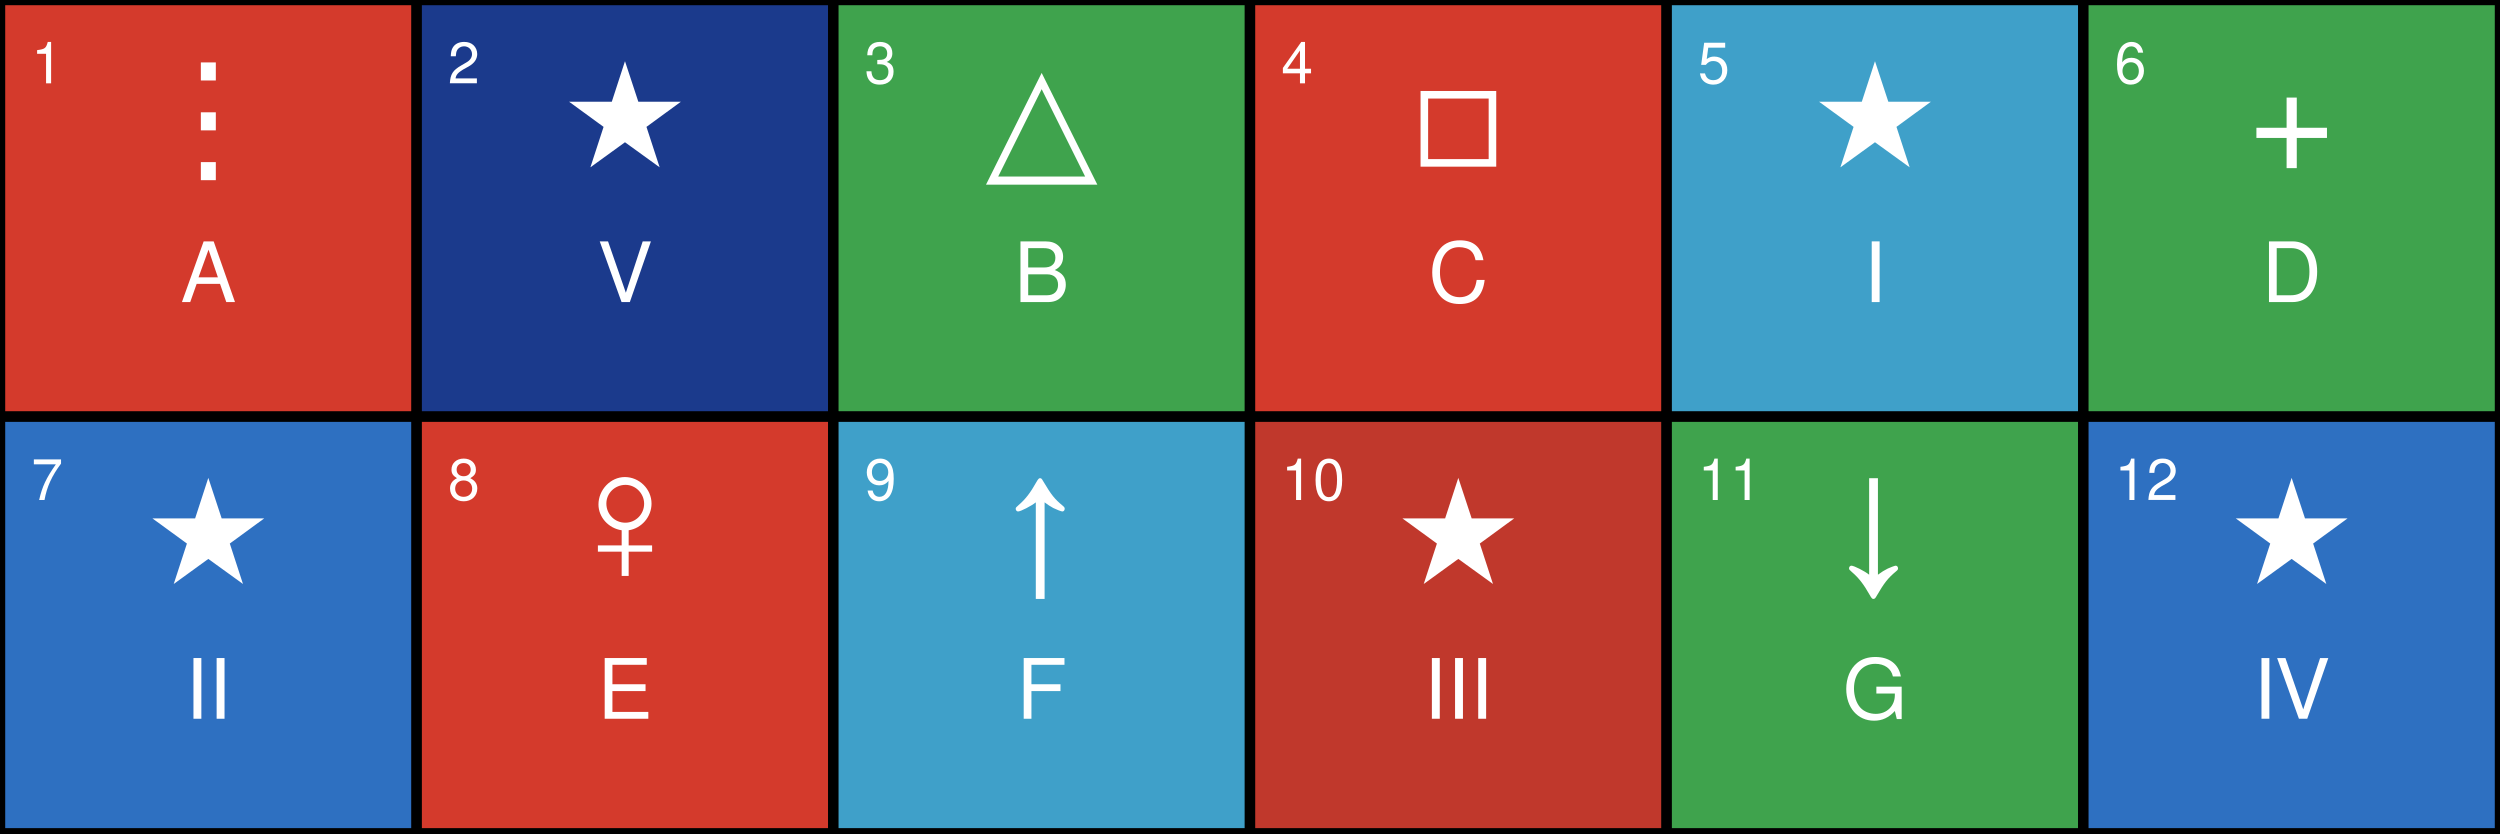
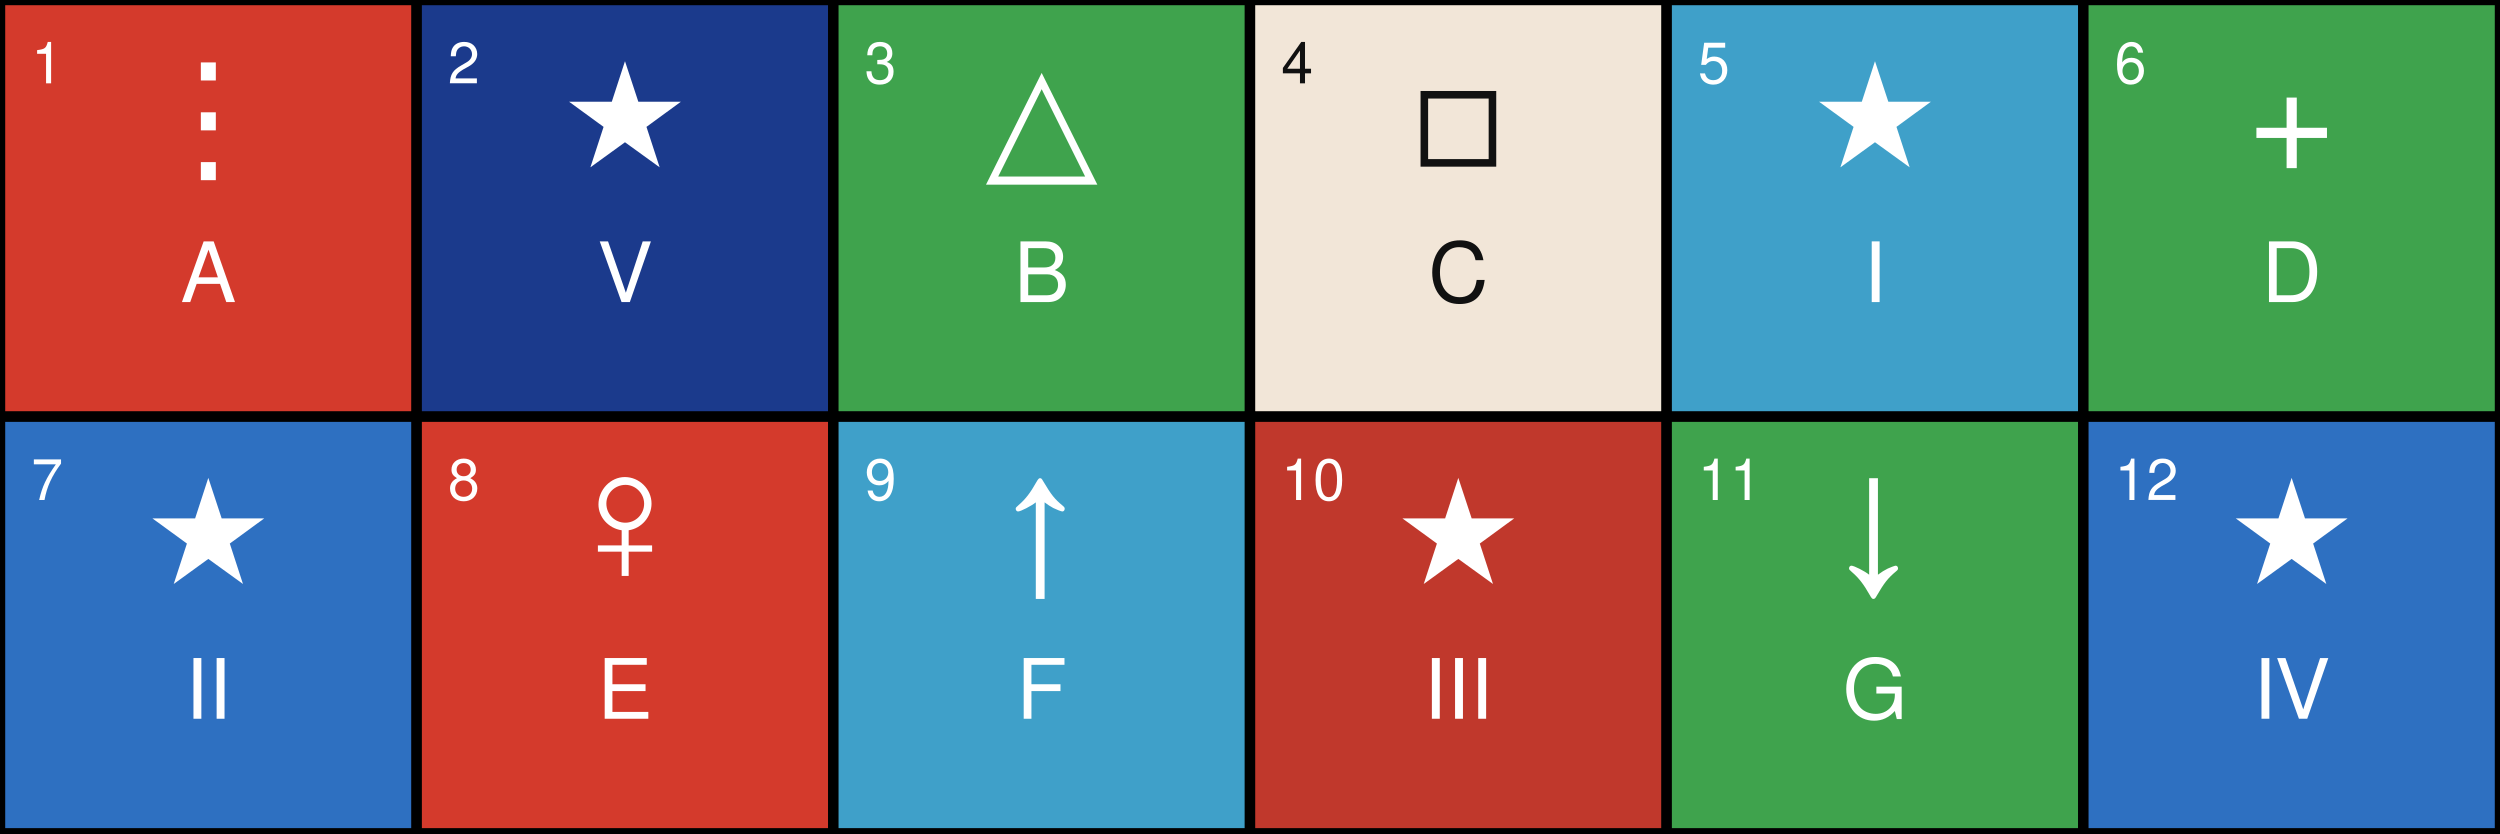
<svg xmlns="http://www.w3.org/2000/svg" width="480" height="160" viewBox="0 0 480 160">
  <rect width="480" height="160" fill="#fff" />
  <rect x="0" y="0" width="80" height="80" fill="#D43A2C" stroke="#000" stroke-width="2" />
  <text x="40" y="32" fill="#fff" font-size="28" text-anchor="middle" font-family="Helvetica,Arial,sans-serif">⋮</text>
  <text x="40" y="58" fill="#fff" font-size="16" text-anchor="middle" font-family="Helvetica,Arial,sans-serif">A</text>
  <text x="6" y="16" fill="#fff" font-size="11" font-family="Helvetica,Arial,sans-serif">1</text>
  <rect x="80" y="0" width="80" height="80" fill="#1B3A8C" stroke="#000" stroke-width="2" />
  <text x="120" y="32" fill="#fff" font-size="28" text-anchor="middle" font-family="Helvetica,Arial,sans-serif">★</text>
  <text x="120" y="58" fill="#fff" font-size="16" text-anchor="middle" font-family="Helvetica,Arial,sans-serif">V</text>
  <text x="86" y="16" fill="#fff" font-size="11" font-family="Helvetica,Arial,sans-serif">2</text>
  <rect x="160" y="0" width="80" height="80" fill="#3FA34D" stroke="#000" stroke-width="2" />
  <text x="200" y="32" fill="#fff" font-size="28" text-anchor="middle" font-family="Helvetica,Arial,sans-serif">△</text>
  <text x="200" y="58" fill="#fff" font-size="16" text-anchor="middle" font-family="Helvetica,Arial,sans-serif">B</text>
  <text x="166" y="16" fill="#fff" font-size="11" font-family="Helvetica,Arial,sans-serif">3</text>
-   <rect x="240" y="0" width="80" height="80" fill="#D43A2C" stroke="#000" stroke-width="2" />
-   <text x="280" y="32" fill="#fff" font-size="28" text-anchor="middle" font-family="Helvetica,Arial,sans-serif">□</text>
-   <text x="280" y="58" fill="#fff" font-size="16" text-anchor="middle" font-family="Helvetica,Arial,sans-serif">C</text>
-   <text x="246" y="16" fill="#fff" font-size="11" font-family="Helvetica,Arial,sans-serif">4</text>
+   <rect x="240" y="0" width="80" height="80" fill="#F2E6D8" stroke="#000" stroke-width="2" />
+   <text x="280" y="32" fill="#111" font-size="28" text-anchor="middle" font-family="Helvetica,Arial,sans-serif">□</text>
+   <text x="280" y="58" fill="#111" font-size="16" text-anchor="middle" font-family="Helvetica,Arial,sans-serif">C</text>
+   <text x="246" y="16" fill="#111" font-size="11" font-family="Helvetica,Arial,sans-serif">4</text>
  <rect x="320" y="0" width="80" height="80" fill="#3FA0C9" stroke="#000" stroke-width="2" />
  <text x="360" y="32" fill="#fff" font-size="28" text-anchor="middle" font-family="Helvetica,Arial,sans-serif">★</text>
  <text x="360" y="58" fill="#fff" font-size="16" text-anchor="middle" font-family="Helvetica,Arial,sans-serif">I</text>
  <text x="326" y="16" fill="#fff" font-size="11" font-family="Helvetica,Arial,sans-serif">5</text>
  <rect x="400" y="0" width="80" height="80" fill="#3FA34D" stroke="#000" stroke-width="2" />
  <text x="440" y="32" fill="#fff" font-size="28" text-anchor="middle" font-family="Helvetica,Arial,sans-serif">+</text>
  <text x="440" y="58" fill="#fff" font-size="16" text-anchor="middle" font-family="Helvetica,Arial,sans-serif">D</text>
  <text x="406" y="16" fill="#fff" font-size="11" font-family="Helvetica,Arial,sans-serif">6</text>
  <rect x="0" y="80" width="80" height="80" fill="#2E70C1" stroke="#000" stroke-width="2" />
  <text x="40" y="112" fill="#fff" font-size="28" text-anchor="middle" font-family="Helvetica,Arial,sans-serif">★</text>
  <text x="40" y="138" fill="#fff" font-size="16" text-anchor="middle" font-family="Helvetica,Arial,sans-serif">II</text>
  <text x="6" y="96" fill="#fff" font-size="11" font-family="Helvetica,Arial,sans-serif">7</text>
  <rect x="80" y="80" width="80" height="80" fill="#D43A2C" stroke="#000" stroke-width="2" />
  <text x="120" y="112" fill="#fff" font-size="28" text-anchor="middle" font-family="Helvetica,Arial,sans-serif">♀</text>
  <text x="120" y="138" fill="#fff" font-size="16" text-anchor="middle" font-family="Helvetica,Arial,sans-serif">E</text>
  <text x="86" y="96" fill="#fff" font-size="11" font-family="Helvetica,Arial,sans-serif">8</text>
  <rect x="160" y="80" width="80" height="80" fill="#3FA0C9" stroke="#000" stroke-width="2" />
  <text x="200" y="112" fill="#fff" font-size="28" text-anchor="middle" font-family="Helvetica,Arial,sans-serif">↑</text>
  <text x="200" y="138" fill="#fff" font-size="16" text-anchor="middle" font-family="Helvetica,Arial,sans-serif">F</text>
  <text x="166" y="96" fill="#fff" font-size="11" font-family="Helvetica,Arial,sans-serif">9</text>
  <rect x="240" y="80" width="80" height="80" fill="#C0382C" stroke="#000" stroke-width="2" />
  <text x="280" y="112" fill="#fff" font-size="28" text-anchor="middle" font-family="Helvetica,Arial,sans-serif">★</text>
  <text x="280" y="138" fill="#fff" font-size="16" text-anchor="middle" font-family="Helvetica,Arial,sans-serif">III</text>
  <text x="246" y="96" fill="#fff" font-size="11" font-family="Helvetica,Arial,sans-serif">10</text>
  <rect x="320" y="80" width="80" height="80" fill="#3FA34D" stroke="#000" stroke-width="2" />
  <text x="360" y="112" fill="#fff" font-size="28" text-anchor="middle" font-family="Helvetica,Arial,sans-serif">↓</text>
  <text x="360" y="138" fill="#fff" font-size="16" text-anchor="middle" font-family="Helvetica,Arial,sans-serif">G</text>
  <text x="326" y="96" fill="#fff" font-size="11" font-family="Helvetica,Arial,sans-serif">11</text>
  <rect x="400" y="80" width="80" height="80" fill="#2E70C1" stroke="#000" stroke-width="2" />
  <text x="440" y="112" fill="#fff" font-size="28" text-anchor="middle" font-family="Helvetica,Arial,sans-serif">★</text>
  <text x="440" y="138" fill="#fff" font-size="16" text-anchor="middle" font-family="Helvetica,Arial,sans-serif">IV</text>
  <text x="406" y="96" fill="#fff" font-size="11" font-family="Helvetica,Arial,sans-serif">12</text>
</svg>
